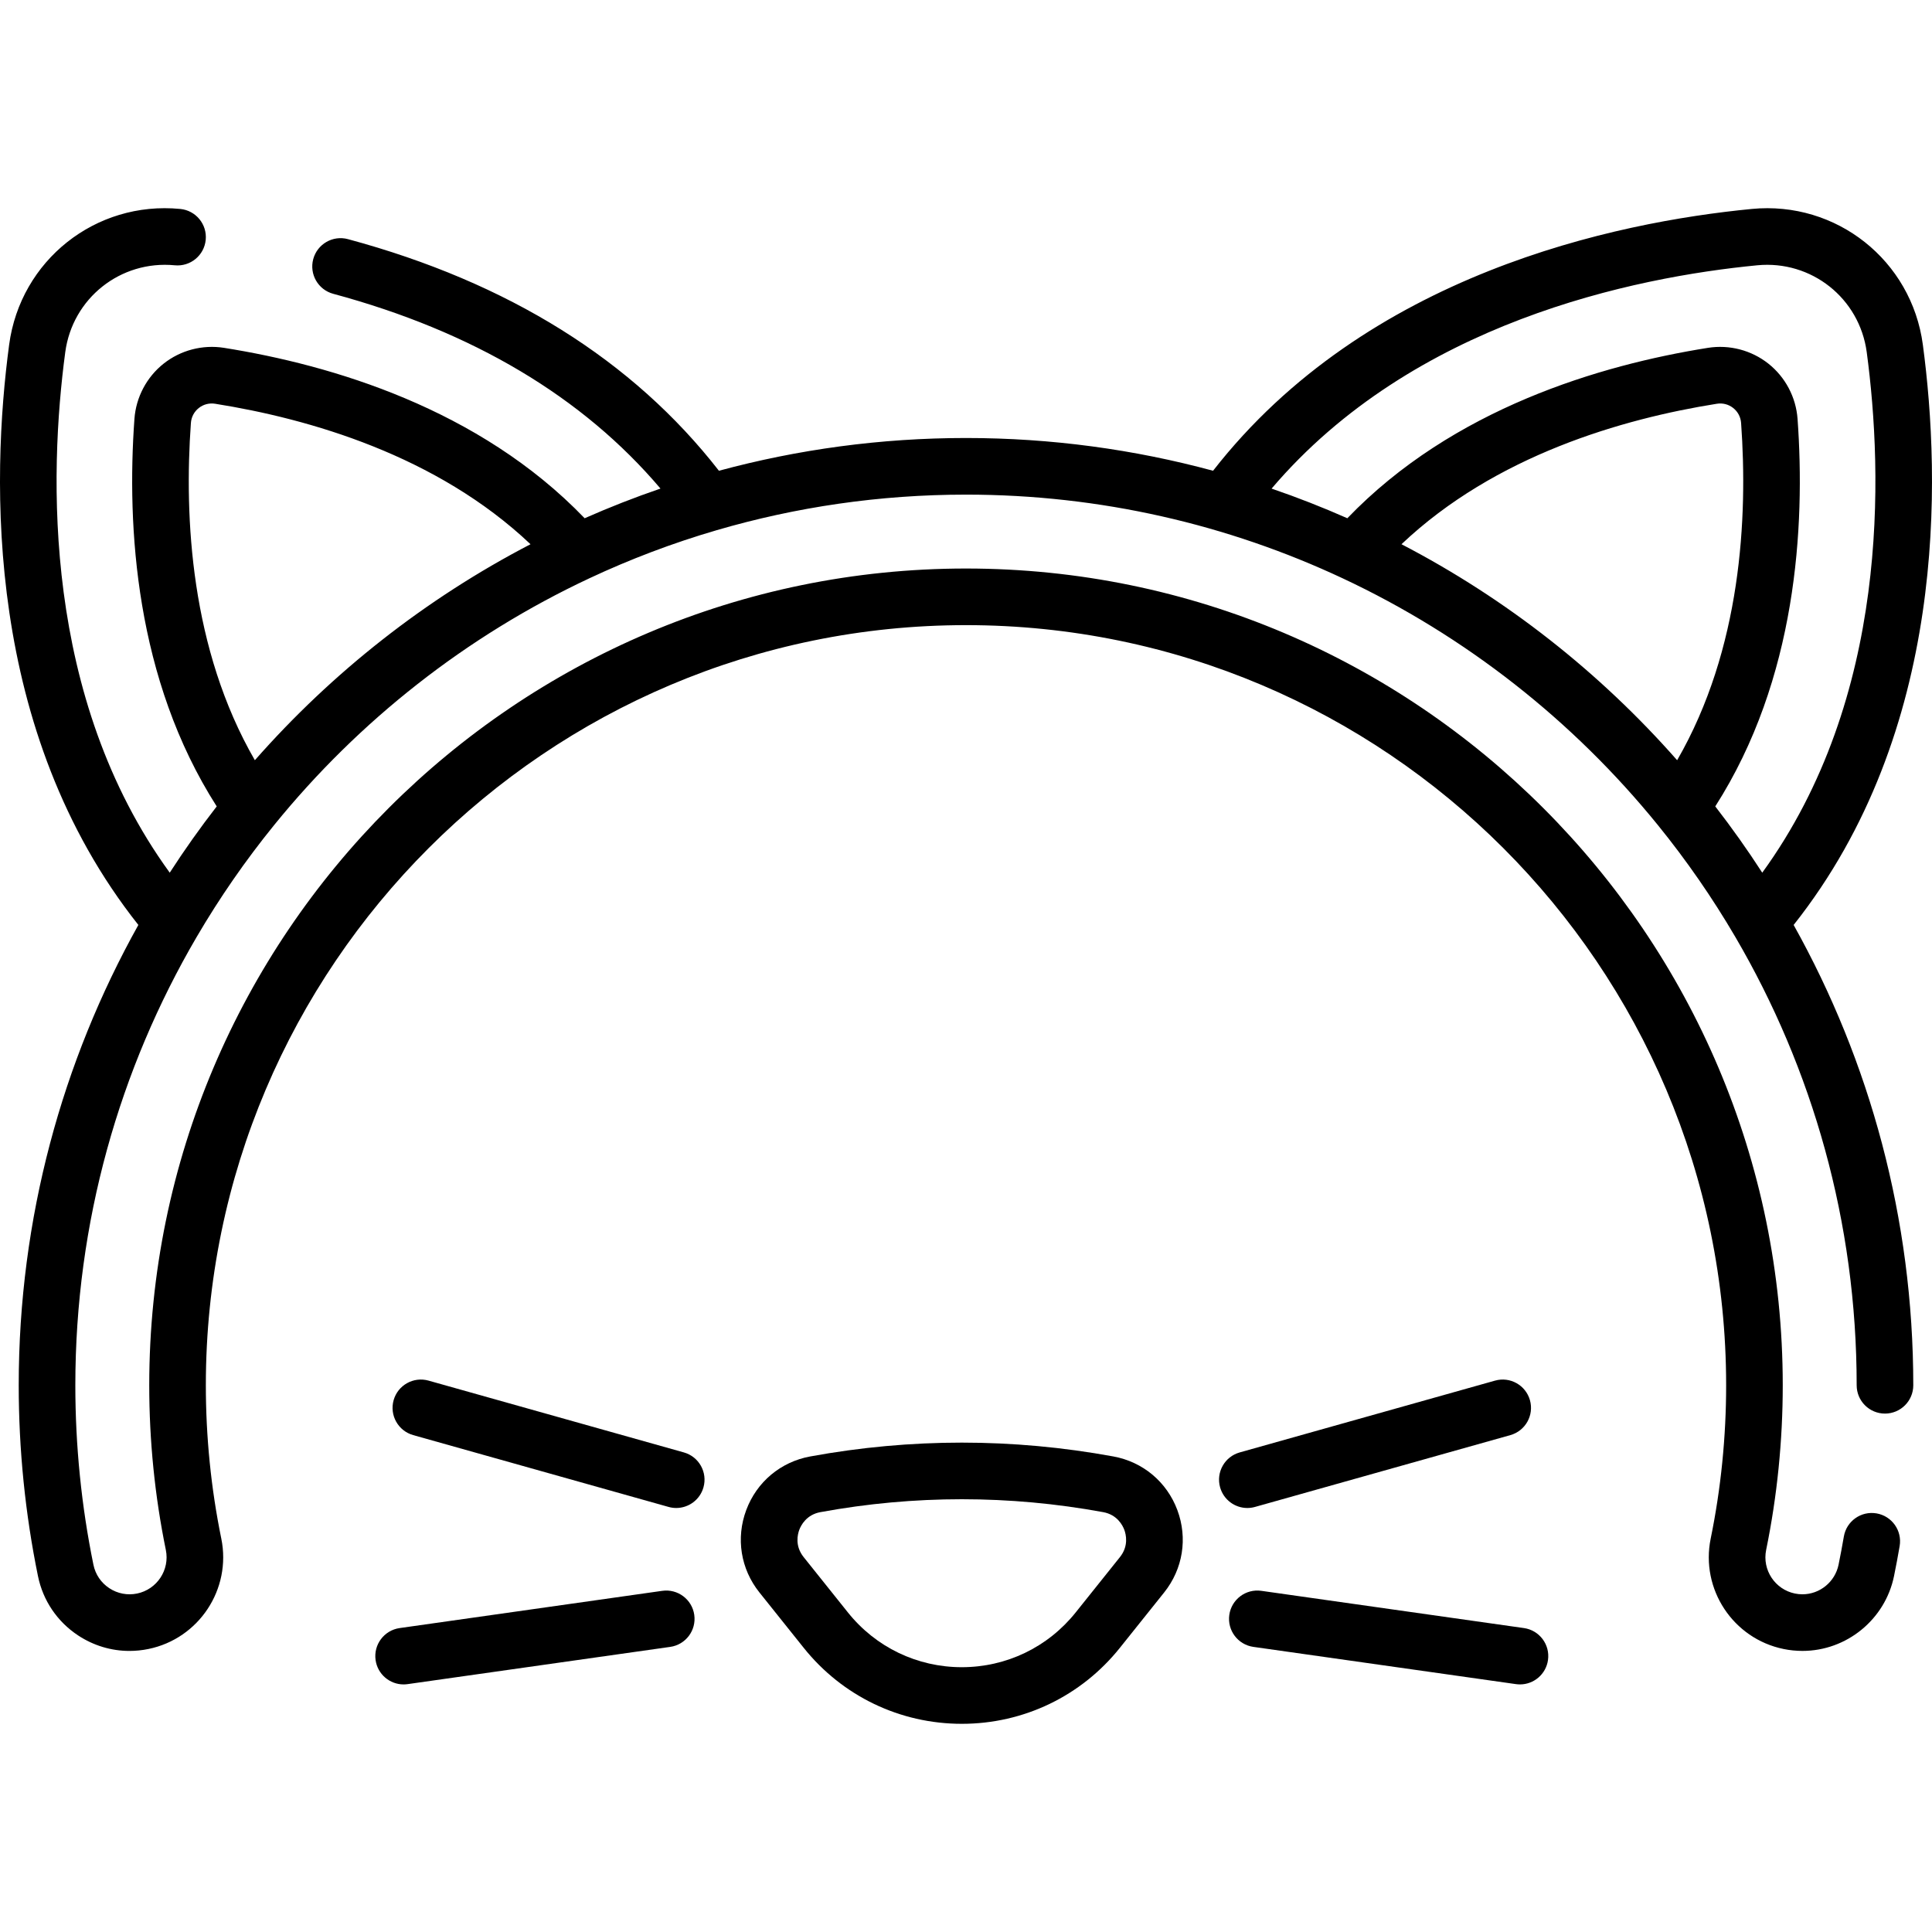
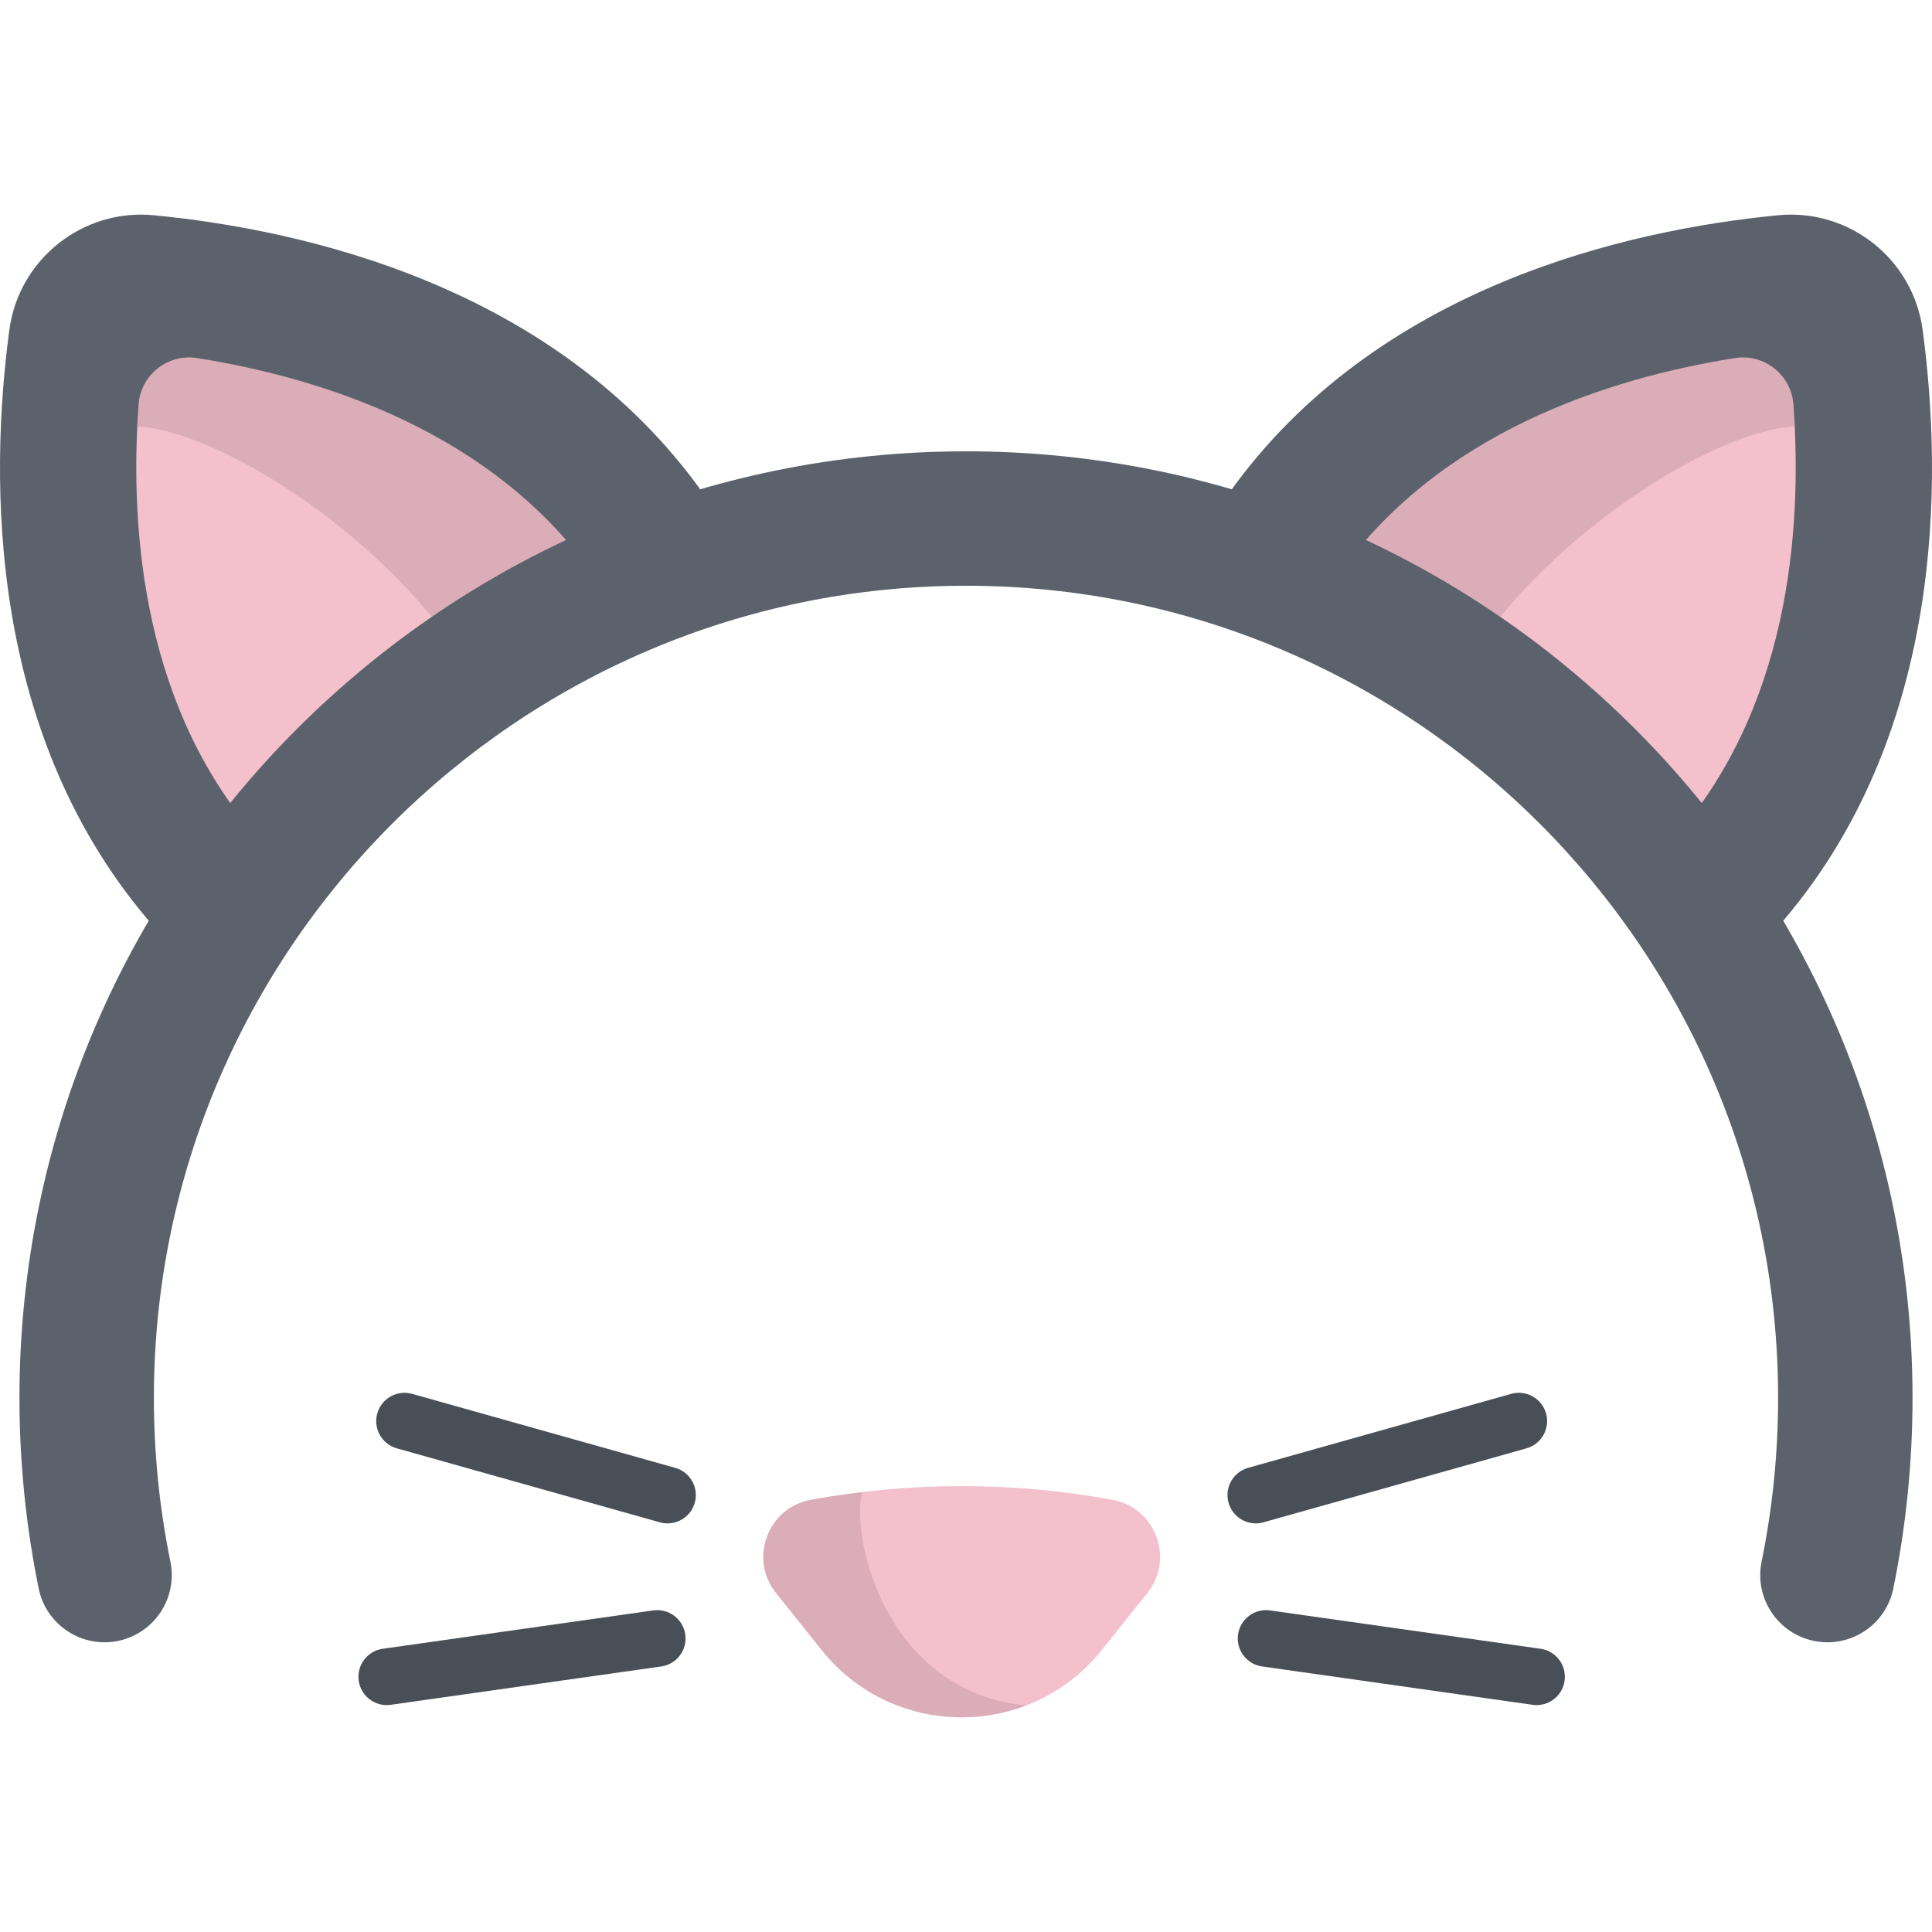
<svg xmlns="http://www.w3.org/2000/svg" version="1.1" id="Capa_1" x="0px" y="0px" viewBox="0 0 512 512" style="enable-background:new 0 0 512 512;" xml:space="preserve">
+   <path style="fill:#5C626B;" d="M40.786,57.044c-18.848-1.828-35.8,11.618-38.31,30.387c-5.274,39.437-6.006,107.933,38.646,158.53  l145.235-115.197C147.253,75.766,80.388,60.886,40.786,57.044z" />
+   <path style="fill:#F3C0CC;" d="M69.524,223.433c-31.493-34.816-35.237-82.353-32.803-116.205  c0.568-7.892,7.732-13.575,15.547-12.331c33.516,5.336,78.953,19.803,105.686,58.395L69.524,223.433z" />
+   <path style="opacity:0.1;enable-background:new    ;" d="M52.268,94.898c-7.814-1.244-14.979,4.439-15.547,12.331  c-0.136,1.886-0.249,3.821-0.342,5.787c22.292,1.143,68.196,30.461,89.056,66.069l32.519-25.793  C131.222,114.701,85.785,100.233,52.268,94.898z" />
+   <path style="fill:#5C626B;" d="M471.214,57.044c18.848-1.828,35.8,11.618,38.31,30.387c5.275,39.437,6.006,107.933-38.646,158.53  L325.643,130.764C364.747,75.766,431.612,60.886,471.214,57.044z" />
+   <path style="fill:#F3C0CC;" d="M442.476,223.433c31.493-34.816,35.237-82.353,32.802-116.205  c-0.568-7.892-7.732-13.575-15.547-12.331c-33.516,5.336-78.953,19.803-105.686,58.395L442.476,223.433z" />
+   <path style="opacity:0.1;enable-background:new    ;" d="M459.732,94.898c7.814-1.244,14.979,4.439,15.547,12.331  c0.136,1.886,0.249,3.821,0.342,5.787c-22.292,1.143-68.196,30.461-89.056,66.069l-32.519-25.793  C380.778,114.701,426.216,100.233,459.732,94.898z" />
+   <path style="fill:#F3C0CC;" d="M294.835,397.472L294.835,397.472c-26.435-4.848-53.532-4.848-79.968,0l0,0  c-11.423,2.095-16.475,15.623-9.222,24.693l12.087,15.114c19.027,23.792,55.21,23.792,74.237,0l12.087-15.114  C311.31,413.095,306.258,399.567,294.835,397.472z" />
  <g>
-     <g>
-       <g>
-         <path d="M181.237,384.909l-67.671-19.032c-3.988-1.12-8.13,1.203-9.252,5.19c-1.122,3.989,1.202,8.13,5.19,9.252l67.671,19.032     c0.679,0.191,1.362,0.282,2.034,0.282c3.276,0,6.286-2.163,7.217-5.472C187.549,390.173,185.225,386.03,181.237,384.909z" />
-         <path d="M175.508,421.587l-69.599,9.87c-4.103,0.581-6.955,4.378-6.374,8.481c0.531,3.745,3.742,6.449,7.417,6.449     c0.351,0,0.706-0.024,1.063-0.075l69.599-9.87c4.103-0.582,6.955-4.379,6.374-8.481     C183.407,423.858,179.603,421.003,175.508,421.587z" />
-         <path d="M295.057,385.976c-26.657-4.888-53.69-4.889-80.344,0c-7.829,1.435-14.167,6.744-16.951,14.202s-1.48,15.62,3.492,21.836     l11.735,14.674c10.236,12.799,25.507,20.141,41.897,20.141c16.39,0,31.66-7.341,41.896-20.141l11.734-14.674     c4.972-6.216,6.276-14.379,3.492-21.836S302.886,387.411,295.057,385.976z M296.798,412.643l-11.734,14.674     c-7.373,9.22-18.373,14.508-30.179,14.508c-11.806,0-22.806-5.288-30.179-14.508l-11.735-14.675     c-2.368-2.961-1.596-6.033-1.154-7.216s1.872-4.01,5.603-4.694c12.431-2.279,24.948-3.42,37.467-3.42s25.036,1.14,37.467,3.42     c3.729,0.684,5.159,3.51,5.602,4.693C298.394,406.609,299.166,409.681,296.798,412.643z" />
-         <path d="M509.575,91.347c-2.99-22.349-22.916-38.152-45.355-35.973c-36.237,3.516-102.105,17.241-142.746,69.381     c-20.884-5.648-42.831-8.68-65.476-8.68s-44.592,3.032-65.476,8.68c-22.781-29.278-55.822-49.922-98.314-61.381     c-4.001-1.079-8.116,1.29-9.196,5.289c-1.079,4,1.289,8.117,5.289,9.196c37.016,9.983,66.137,27.328,86.735,51.617     c-6.838,2.336-13.538,4.969-20.098,7.865c-27.962-29.076-67.068-40.622-95.559-45.158c-5.685-0.903-11.526,0.622-16.026,4.191     c-4.498,3.569-7.315,8.909-7.728,14.652c-2.053,28.536,0.229,68.933,21.808,102.678c-4.39,5.669-8.549,11.526-12.45,17.565     c-33.716-46.397-32.01-105.635-27.69-137.933c1.914-14.308,14.666-24.424,29.036-23.03c4.123,0.395,7.789-2.62,8.189-6.742     c0.4-4.124-2.618-7.79-6.742-8.19C25.335,53.186,5.414,68.999,2.424,91.348c-4.782,35.755-6.457,102.442,34.243,153.772     c-20.182,36.14-31.706,77.744-31.706,121.994c0,17.013,1.716,34.027,5.101,50.567c1.328,6.489,5.105,12.072,10.634,15.722     c4.102,2.708,8.805,4.111,13.608,4.111c1.668,0,3.351-0.169,5.022-0.512c13.395-2.742,22.062-15.87,19.319-29.263     c-2.716-13.274-4.094-26.943-4.094-40.624c0-111.078,90.368-201.447,201.447-201.447s201.447,90.369,201.447,201.447     c0,13.681-1.377,27.35-4.094,40.624c-2.742,13.393,5.925,26.522,19.318,29.263c1.643,0.336,3.323,0.507,4.991,0.507     c11.715,0,21.923-8.339,24.274-19.828c0.534-2.608,1.036-5.287,1.494-7.959c0.699-4.084-2.044-7.96-6.128-8.66     c-4.091-0.698-7.96,2.045-8.66,6.128c-0.431,2.514-0.903,5.032-1.404,7.483c-0.929,4.539-4.956,7.832-9.576,7.832     c-0.659,0-1.326-0.068-1.981-0.202c-5.29-1.083-8.714-6.267-7.63-11.558c2.919-14.263,4.398-28.943,4.398-43.632     c0-119.35-97.099-216.45-216.45-216.45S39.55,247.763,39.55,367.114c0,14.689,1.479,29.369,4.398,43.633     c1.083,5.29-2.34,10.474-7.632,11.558c-2.556,0.524-5.171,0.02-7.355-1.421c-2.185-1.442-3.677-3.647-4.201-6.209     c-3.183-15.553-4.796-31.554-4.796-47.56c0-43.263,11.711-83.836,32.113-118.739c0.012-0.019,0.022-0.039,0.034-0.058     c6.083-10.4,12.939-20.293,20.488-29.603c0.029-0.037,0.06-0.072,0.088-0.109c22.408-27.606,50.911-50.067,83.444-65.323     c0.018-0.008,0.035-0.017,0.053-0.025c10.818-5.07,22.079-9.344,33.711-12.742c0.002-0.001,0.004-0.001,0.006-0.002     c20.984-6.131,43.162-9.433,66.099-9.433c35.655,0,69.48,7.961,99.816,22.177c0.018,0.008,0.036,0.017,0.054,0.025     c32.533,15.256,61.036,37.717,83.444,65.323c0.028,0.037,0.059,0.072,0.088,0.109c7.549,9.312,14.405,19.204,20.488,29.603     c0.012,0.019,0.022,0.039,0.034,0.058c20.402,34.902,32.113,75.477,32.113,118.739c0,4.143,3.358,7.501,7.501,7.501     c4.143,0,7.501-3.359,7.501-7.501c0-44.251-11.524-85.854-31.706-121.994C516.033,193.79,514.357,127.104,509.575,91.347z      M67.541,201.467c-17.02-29.471-18.752-64.325-16.951-89.365c0.114-1.584,0.855-2.996,2.088-3.974     c1.233-0.978,2.779-1.376,4.344-1.128c24.976,3.976,58.727,13.688,83.57,37.226C112.808,158.669,88.054,178.157,67.541,201.467z      M371.408,144.226c24.842-23.537,58.593-33.25,83.569-37.226c1.566-0.248,3.112,0.15,4.345,1.128     c1.232,0.978,1.974,2.388,2.088,3.974c1.801,25.041,0.069,59.893-16.951,89.365C423.945,178.157,399.191,158.669,371.408,144.226     z M454.565,213.704c21.58-33.745,23.861-74.143,21.808-102.678c-0.412-5.743-3.23-11.084-7.728-14.652     s-10.339-5.094-16.027-4.191c-28.49,4.536-67.596,16.082-95.558,45.158c-6.552-2.894-13.245-5.524-20.076-7.857     c37.465-44.029,95.972-56.004,128.685-59.178c14.373-1.397,27.121,8.723,29.036,23.03c4.32,32.298,6.026,91.535-27.691,137.933     C463.114,225.23,458.955,219.374,454.565,213.704z" />
-         <path d="M332.592,399.352l67.67-19.032c3.988-1.121,6.312-5.264,5.19-9.252c-1.121-3.988-5.264-6.313-9.252-5.19l-67.67,19.032     c-3.988,1.122-6.313,5.264-5.19,9.253c0.931,3.31,3.94,5.472,7.217,5.472C331.23,399.634,331.913,399.543,332.592,399.352z" />
-         <path d="M403.859,431.455l-69.601-9.87c-4.101-0.581-7.897,2.272-8.479,6.374c-0.581,4.102,2.271,7.898,6.374,8.481l69.6,9.87     c0.357,0.051,0.712,0.075,1.063,0.075c3.676,0,6.886-2.705,7.417-6.449C410.815,435.834,407.962,432.037,403.859,431.455z" />
-       </g>
-     </g>
+     <path style="fill:#494F57;" d="M176.907,403.713c-0.672,0-1.355-0.091-2.034-0.282l-69.701-19.603   c-3.987-1.121-6.312-5.263-5.189-9.251c1.122-3.986,5.265-6.308,9.25-5.189l69.701,19.603c3.987,1.121,6.311,5.263,5.189,9.251   C183.192,401.55,180.183,403.713,176.907,403.713z" />
+     <path style="fill:#494F57;" d="M102.481,451.867c-3.675,0-6.885-2.704-7.416-6.448c-0.581-4.102,2.271-7.897,6.373-8.479   l71.688-10.165c4.092-0.583,7.896,2.271,8.479,6.373c0.581,4.101-2.271,7.897-6.373,8.479l-71.687,10.165   C103.188,451.843,102.832,451.867,102.481,451.867z" />
+     <path style="fill:#494F57;" d="M332.794,403.713c-3.276,0-6.285-2.163-7.216-5.471c-1.122-3.988,1.202-8.129,5.19-9.251   l69.701-19.603c3.987-1.121,8.129,1.202,9.25,5.189c1.122,3.988-1.202,8.129-5.19,9.251l-69.701,19.603   C334.149,403.622,333.466,403.713,332.794,403.713z" />
+     <path style="fill:#494F57;" d="M407.22,451.867c-0.351,0-0.706-0.024-1.063-0.075l-71.688-10.165   c-4.102-0.582-6.954-4.378-6.373-8.479c0.582-4.101,4.387-6.955,8.478-6.373l71.688,10.165c4.102,0.582,6.954,4.378,6.373,8.479   C414.105,449.163,410.895,451.867,407.22,451.867z" />
  </g>
+   <path style="fill:#5C626B;" d="M484.313,435.224c-1.184,0-2.384-0.118-3.59-0.365c-9.637-1.973-15.852-11.385-13.879-21.022  c2.901-14.179,4.373-28.779,4.373-43.392c0-118.671-96.545-215.216-215.216-215.216S40.783,251.774,40.783,370.445  c0,14.613,1.472,29.213,4.373,43.392c1.973,9.638-4.242,19.05-13.879,21.022c-9.631,1.974-19.05-4.241-21.023-13.88  c-3.382-16.525-5.097-33.527-5.097-50.535C5.158,232.13,117.685,119.603,256,119.603S506.842,232.13,506.842,370.445  c0,17.007-1.715,34.01-5.097,50.535C500.02,429.412,492.598,435.224,484.313,435.224z" />
+   <path style="opacity:0.1;enable-background:new    ;" d="M228.461,395.424c-4.546,0.545-9.08,1.22-13.594,2.048  c-11.423,2.095-16.475,15.623-9.222,24.693l12.087,15.114c13.509,16.892,35.663,21.777,54.188,14.682  C234.827,448.384,225.391,407.726,228.461,395.424z" />
  <g>
</g>
  <g>
</g>
  <g>
</g>
  <g>
</g>
  <g>
</g>
  <g>
</g>
  <g>
</g>
  <g>
</g>
  <g>
</g>
  <g>
</g>
  <g>
</g>
  <g>
</g>
  <g>
</g>
  <g>
</g>
  <g>
</g>
</svg>
